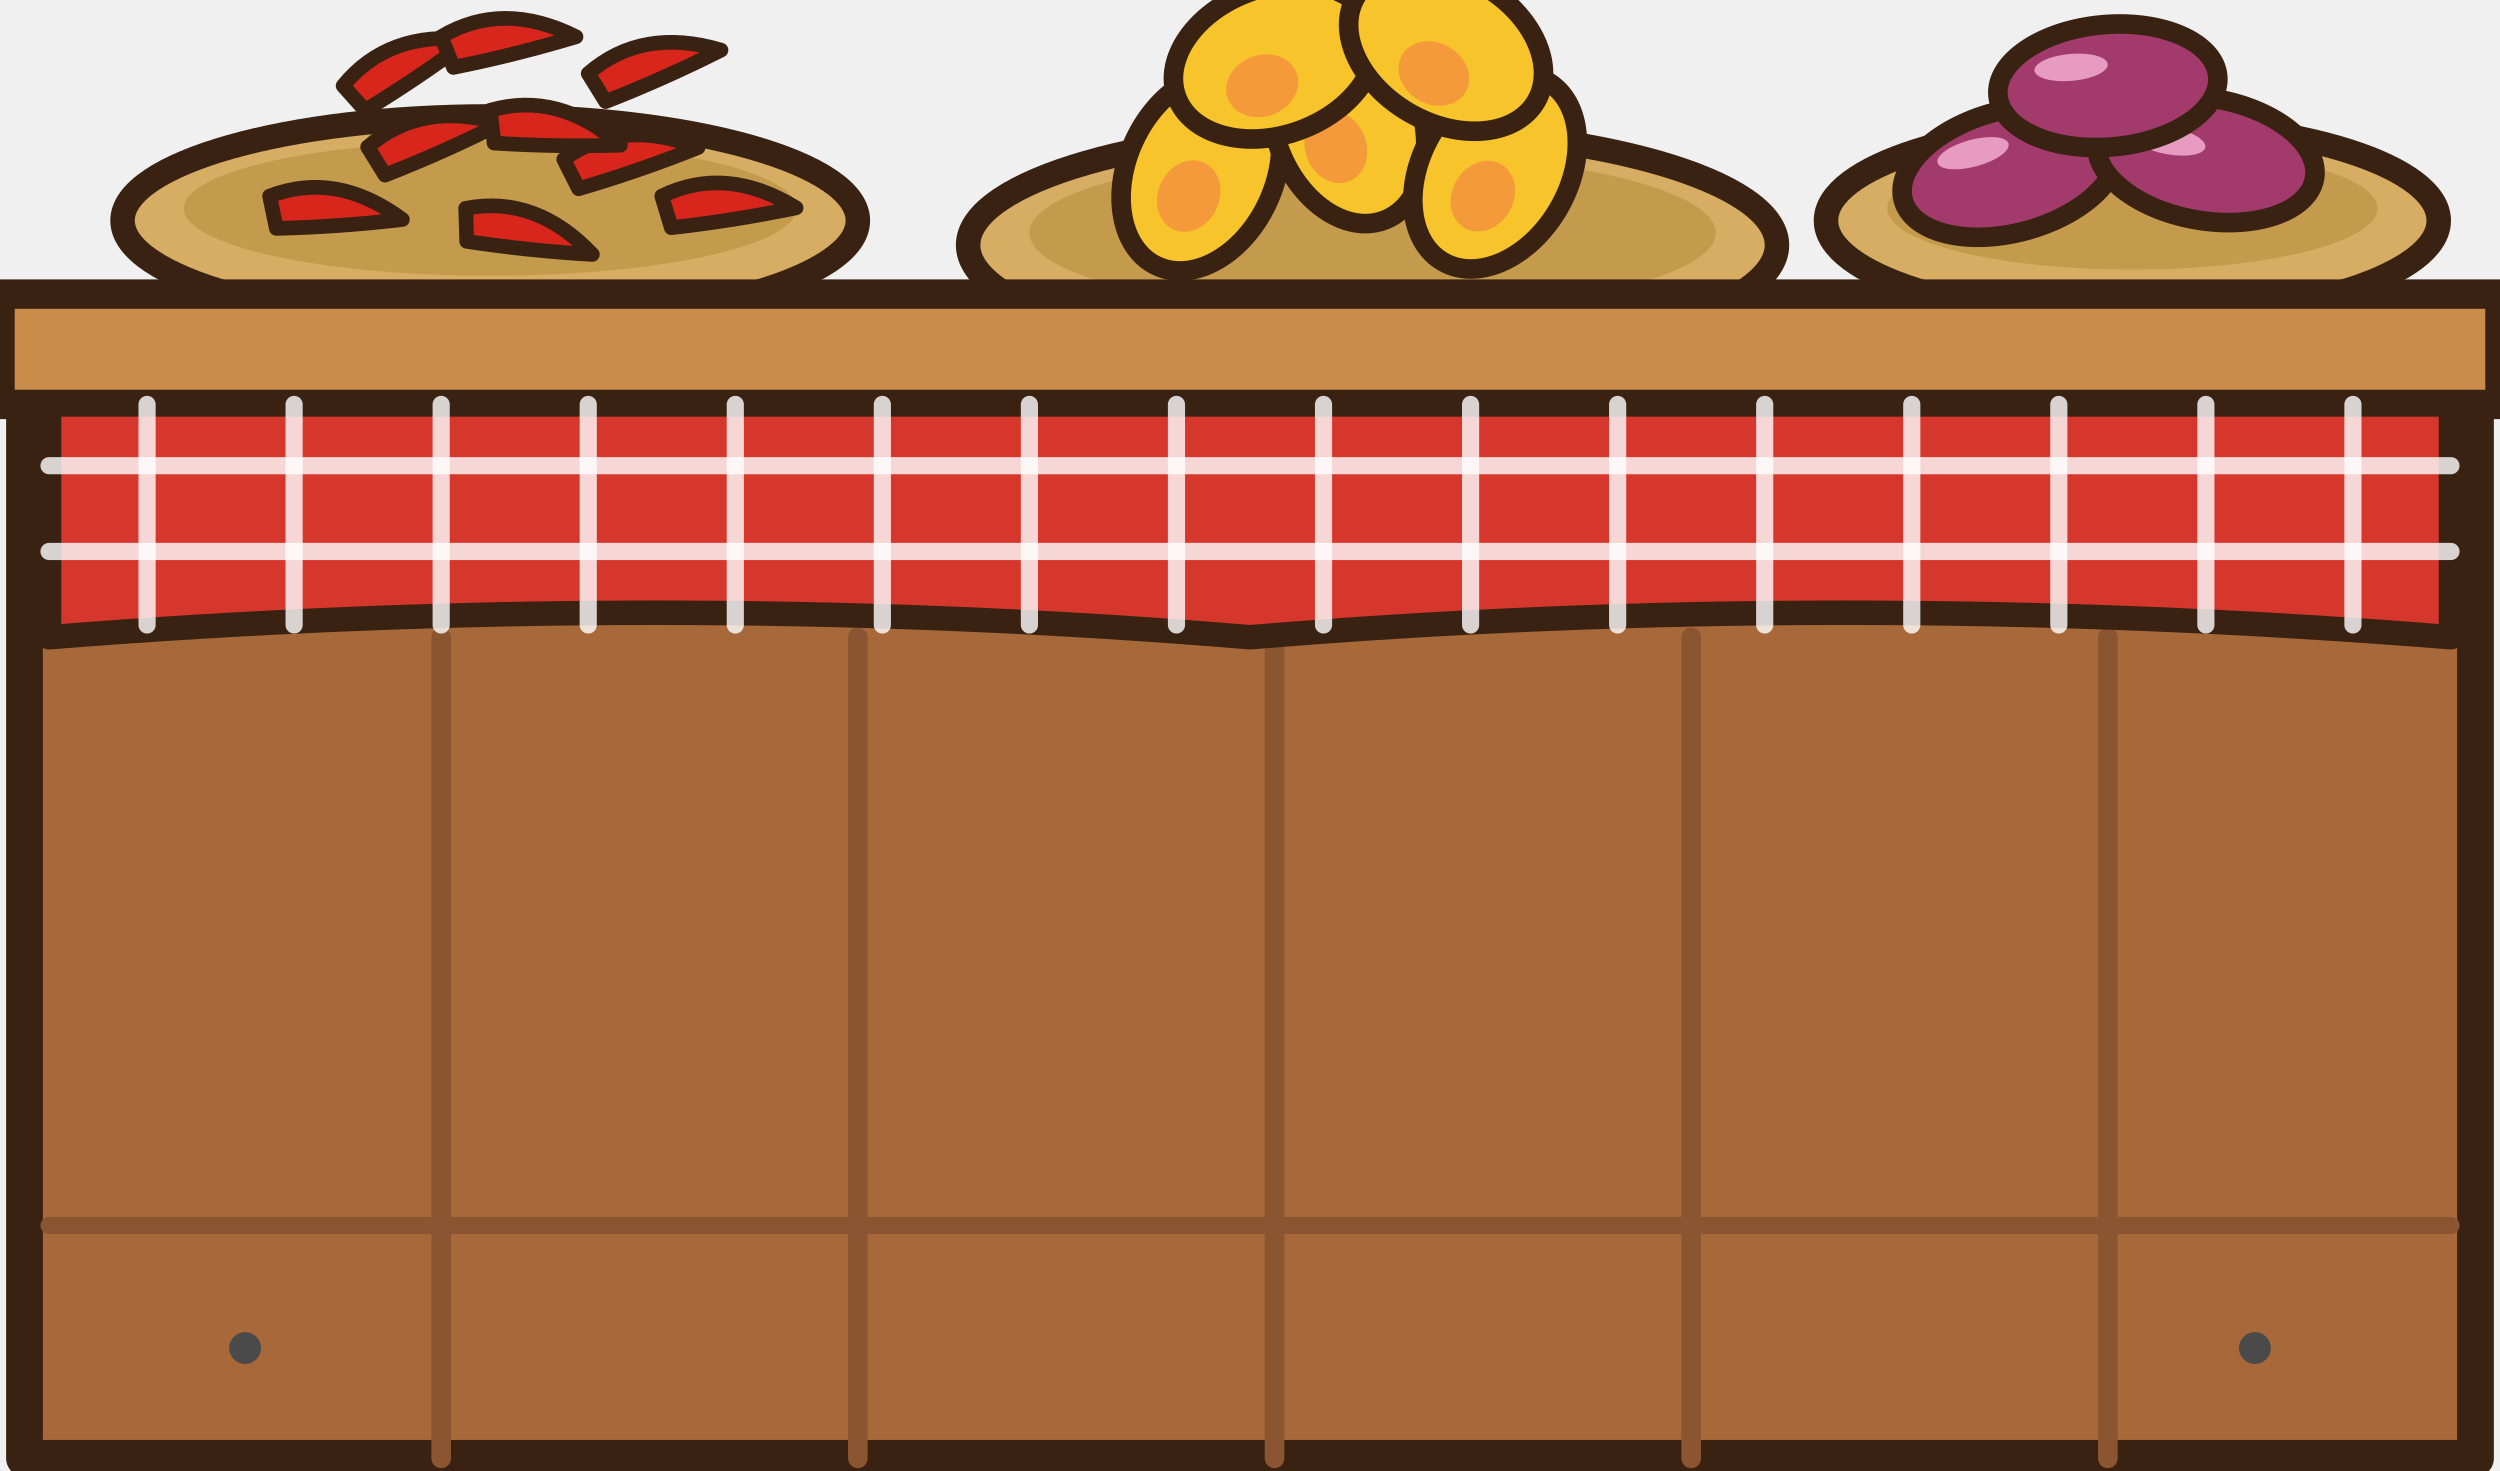
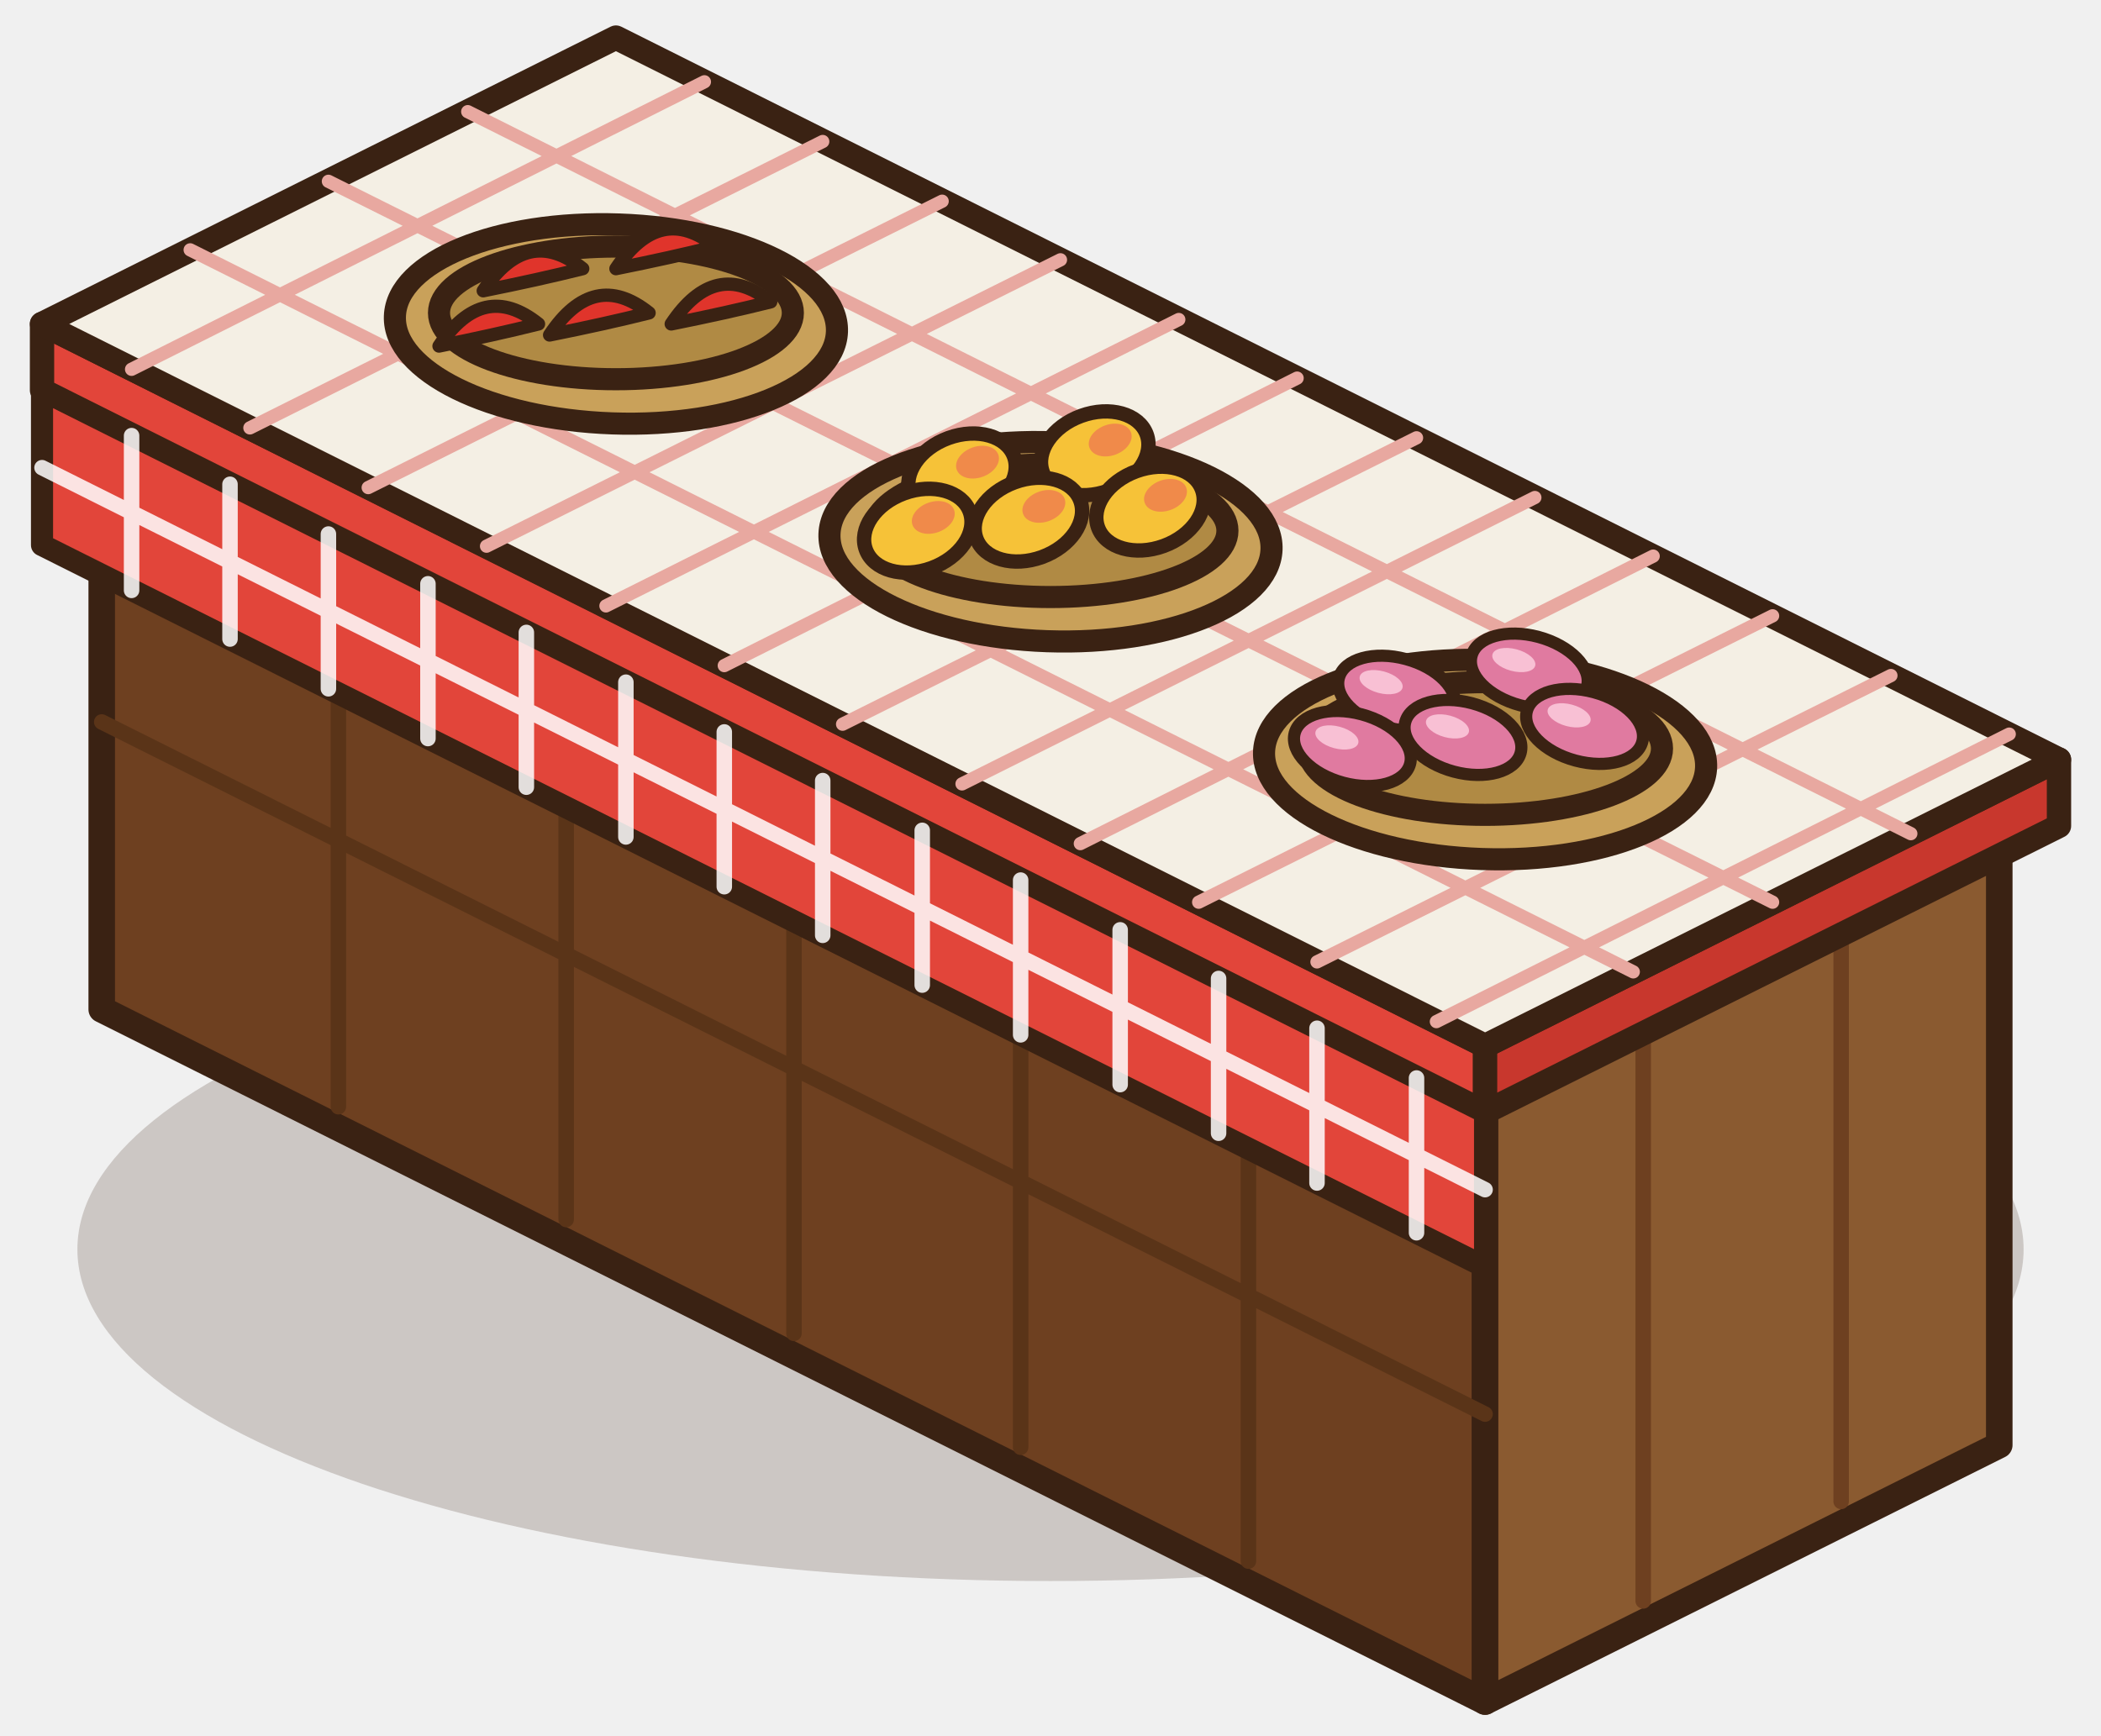
- <svg xmlns="http://www.w3.org/2000/svg" viewBox="0 0 204 120" width="204" height="120">
-   <g stroke-linejoin="round" stroke-linecap="round">
-     <ellipse cx="40" cy="18" rx="30" ry="8.5" fill="#d6ad62" stroke="#3a2213" stroke-width="2" />
-     <ellipse cx="40" cy="17" rx="25" ry="5.5" fill="#c49a4c" stroke="none" />
-     <ellipse cx="112" cy="20" rx="33" ry="9.5" fill="#d6ad62" stroke="#3a2213" stroke-width="2" />
-     <ellipse cx="112" cy="19" rx="28" ry="6.5" fill="#c49a4c" stroke="none" />
-     <ellipse cx="174" cy="18" rx="25" ry="8" fill="#d6ad62" stroke="#3a2213" stroke-width="2" />
-     <ellipse cx="174" cy="17" rx="20" ry="5" fill="#c49a4c" stroke="none" />
-     <path d="M0 0Q3 5 0 11Q-1.5 6 -2.5 1Z" fill="#d8261d" stroke="#3a2213" stroke-width="1.2" transform="translate(22 16) rotate(-80)" />
-     <path d="M0 0Q3 5 0 11Q-1.5 6 -2.5 1Z" fill="#d8261d" stroke="#3a2213" stroke-width="1.2" transform="translate(30 12) rotate(-100)" />
-     <path d="M0 0Q3 5 0 11Q-1.5 6 -2.5 1Z" fill="#d8261d" stroke="#3a2213" stroke-width="1.2" transform="translate(38 17) rotate(-70)" />
-     <path d="M0 0Q3 5 0 11Q-1.5 6 -2.5 1Z" fill="#d8261d" stroke="#3a2213" stroke-width="1.2" transform="translate(46 13) rotate(-95)" />
-     <path d="M0 0Q3 5 0 11Q-1.5 6 -2.5 1Z" fill="#d8261d" stroke="#3a2213" stroke-width="1.2" transform="translate(54 16) rotate(-85)" />
-     <path d="M0 0Q3 5 0 11Q-1.5 6 -2.5 1Z" fill="#d8261d" stroke="#3a2213" stroke-width="1.2" transform="translate(28 7) rotate(-110)" />
-     <path d="M0 0Q3 5 0 11Q-1.5 6 -2.5 1Z" fill="#d8261d" stroke="#3a2213" stroke-width="1.2" transform="translate(40 9) rotate(-75)" />
-     <path d="M0 0Q3 5 0 11Q-1.5 6 -2.5 1Z" fill="#d8261d" stroke="#3a2213" stroke-width="1.2" transform="translate(48 6) rotate(-100)" />
-     <path d="M0 0Q3 5 0 11Q-1.5 6 -2.5 1Z" fill="#d8261d" stroke="#3a2213" stroke-width="1.2" transform="translate(36 3) rotate(-90)" />
-     <ellipse cx="98" cy="14" rx="6" ry="8.5" fill="#f7c52b" stroke="#3a2213" stroke-width="1.6" transform="rotate(25 98 14)" />
-     <ellipse cx="97" cy="16" rx="2.5" ry="3" fill="#f59a3a" stroke="none" transform="rotate(25 97 16)" />
-     <ellipse cx="110" cy="10" rx="6" ry="8.5" fill="#f7c52b" stroke="#3a2213" stroke-width="1.6" transform="rotate(-20 110 10)" />
-     <ellipse cx="109" cy="12" rx="2.5" ry="3" fill="#f59a3a" stroke="none" transform="rotate(-20 109 12)" />
-     <ellipse cx="122" cy="14" rx="6" ry="8.5" fill="#f7c52b" stroke="#3a2213" stroke-width="1.6" transform="rotate(30 122 14)" />
-     <ellipse cx="121" cy="16" rx="2.5" ry="3" fill="#f59a3a" stroke="none" transform="rotate(30 121 16)" />
-     <ellipse cx="104" cy="5" rx="6" ry="8.5" fill="#f7c52b" stroke="#3a2213" stroke-width="1.6" transform="rotate(70 104 5)" />
-     <ellipse cx="103" cy="7" rx="2.5" ry="3" fill="#f59a3a" stroke="none" transform="rotate(70 103 7)" />
-     <ellipse cx="118" cy="4" rx="6" ry="8.5" fill="#f7c52b" stroke="#3a2213" stroke-width="1.6" transform="rotate(-60 118 4)" />
-     <ellipse cx="117" cy="6" rx="2.5" ry="3" fill="#f59a3a" stroke="none" transform="rotate(-60 117 6)" />
-     <ellipse cx="164" cy="14" rx="9" ry="5" fill="#a23b6c" stroke="#3a2213" stroke-width="1.6" transform="rotate(-15 164 14)" />
-     <ellipse cx="161" cy="12.5" rx="3" ry="1.1" fill="#e79bc0" stroke="none" transform="rotate(-15 161 12.5)" />
-     <ellipse cx="180" cy="13" rx="9" ry="5" fill="#a23b6c" stroke="#3a2213" stroke-width="1.6" transform="rotate(10 180 13)" />
-     <ellipse cx="177" cy="11.5" rx="3" ry="1.1" fill="#e79bc0" stroke="none" transform="rotate(10 177 11.5)" />
-     <ellipse cx="172" cy="7" rx="9" ry="5" fill="#a23b6c" stroke="#3a2213" stroke-width="1.6" transform="rotate(-5 172 7)" />
-     <ellipse cx="169" cy="5.5" rx="3" ry="1.1" fill="#e79bc0" stroke="none" transform="rotate(-5 169 5.5)" />
-     <path d="M2 32H202V119H2Z" fill="#a8693a" stroke="#3a2213" stroke-width="3" />
-     <path d="M36 52V119M70 52V119M104 52V119M138 52V119M172 52V119" fill="none" stroke="#8a5530" stroke-width="1.6" />
-     <path d="M0 24H204V33H0Z" fill="#c98c4a" stroke="#3a2213" stroke-width="2.4" />
-     <path d="M4 33H200V52Q150 48 102 52Q54 48 4 52Z" fill="#d6372c" stroke="#3a2213" stroke-width="2" />
-     <path d="M4 38H200M4 45H200" fill="none" stroke="#fff" stroke-width="1.4" opacity=".8" />
-     <path d="M12 33V51M24 33V51M36 33V51M48 33V51M60 33V51M72 33V51M84 33V51M96 33V51M108 33V51M120 33V51M132 33V51M144 33V51M156 33V51M168 33V51M180 33V51M192 33V51" fill="none" stroke="#fff" stroke-width="1.4" opacity=".8" />
-     <path d="M4 100H200" fill="none" stroke="#8a5530" stroke-width="1.4" />
-     <circle cx="20" cy="110" r="1.3" fill="#4a4a4a" stroke="none" />
-     <circle cx="184" cy="110" r="1.3" fill="#4a4a4a" stroke="none" />
+ <svg xmlns="http://www.w3.org/2000/svg" viewBox="0 0 190 157" width="190" height="157">
+   <g stroke-linejoin="round" stroke-linecap="round" transform="translate(-105 -89)">
+     <ellipse cx="200" cy="202" rx="88" ry="30" fill="#3a2213" stroke="none" opacity=".2" />
+     <path d="M114.2 180.3L239.3 242.9L239.3 186.9L114.2 124.3Z" fill="#6e4020" stroke="#3a2213" stroke-width="2.4" />
+     <path d="M239.3 242.9L285.8 219.7L285.8 163.7L239.3 186.9Z" fill="#8a5a30" stroke="#3a2213" stroke-width="2.4" />
+     <path d="M160.7 101.1L285.8 163.7L239.3 186.9L114.2 124.3Z" fill="#8a5a30" stroke="#3a2213" stroke-width="2.4" />
+     <path d="M135.6 189.1L135.6 137.1M156.2 199.3L156.2 147.3M176.8 209.6L176.8 157.6M197.3 219.9L197.3 167.9M217.9 230.2L217.9 178.2M114.2 154.3L239.3 216.9" fill="none" stroke="#5a3418" stroke-width="1.4" />
+     <path d="M271.5 224.8L271.5 172.8M253.6 233.8L253.6 181.8" fill="none" stroke="#6e4020" stroke-width="1.4" />
+     <path d="M108.8 124.3L239.3 189.6L239.3 183.6L108.8 118.3Z" fill="#e2453a" stroke="#3a2213" stroke-width="2.2" />
+     <path d="M239.3 189.6L291.2 163.7L291.2 157.7L239.3 183.6Z" fill="#c8372d" stroke="#3a2213" stroke-width="2.2" />
+     <path d="M160.7 92.4L291.2 157.7L239.3 183.6L108.8 118.3Z" fill="#f4efe4" stroke="#3a2213" stroke-width="2.2" />
+     <path d="M108.8 138.3L239.3 203.6L239.3 189.6L108.8 124.3Z" fill="#e2453a" stroke="#3a2213" stroke-width="2" />
+     <path d="M116.9 142.4L116.9 128.4M125.8 146.8L125.8 132.8M134.7 151.3L134.7 137.3M143.7 155.8L143.7 141.8M152.6 160.2L152.6 146.2M161.6 164.7L161.6 150.7M170.5 169.2L170.5 155.2M179.4 173.6L179.4 159.6M188.4 178.1L188.4 164.1M197.3 182.6L197.3 168.6M206.3 187.1L206.3 173.1M215.2 191.5L215.2 177.5M224.1 196L224.1 182M233.1 200.5L233.1 186.5M108.8 131.3L239.3 196.6" fill="none" stroke="#ffffff" stroke-width="1.4" opacity=".85" />
+     <path d="M168.7 96.4L116.9 122.4M179.4 101.8L127.6 127.7M190.2 107.2L138.3 133.1M200.9 112.5L149 138.4M211.6 117.9L159.8 143.8M222.3 123.2L170.5 149.2M233.1 128.6L181.2 154.5M243.8 134L192 159.9M254.5 139.3L202.7 165.3M265.3 144.7L213.4 170.6M276 150.1L224.1 176M286.7 155.4L234.9 181.4M147.3 99.1L277.8 164.4M134.7 105.4L265.3 170.6M122.2 111.6L252.7 176.9" fill="none" stroke="#e8a8a0" stroke-width="1.2" />
+     <ellipse cx="160.7" cy="118.3" rx="20" ry="9" fill="#c9a15a" stroke="#3a2213" stroke-width="2" transform="rotate(2 160.7 118.3)" />
+     <ellipse cx="160.7" cy="117.3" rx="16" ry="6" fill="#b08a44" stroke="#3a2213" stroke-width="2" />
+     <path d="M148.7 115.3q4 -6 9 -2q-4 1 -9 2Z" fill="#e0342b" stroke="#3a2213" stroke-width="1.2" />
+     <path d="M160.7 113.3q4 -6 9 -2q-4 1 -9 2Z" fill="#e0342b" stroke="#3a2213" stroke-width="1.2" />
+     <path d="M154.7 119.3q4 -6 9 -2q-4 1 -9 2Z" fill="#e0342b" stroke="#3a2213" stroke-width="1.2" />
+     <path d="M165.7 118.3q4 -6 9 -2q-4 1 -9 2Z" fill="#e0342b" stroke="#3a2213" stroke-width="1.2" />
+     <path d="M144.7 120.3q4 -6 9 -2q-4 1 -9 2Z" fill="#e0342b" stroke="#3a2213" stroke-width="1.2" />
+     <ellipse cx="200" cy="138" rx="20" ry="9" fill="#c9a15a" stroke="#3a2213" stroke-width="2" transform="rotate(2 200 138)" />
+     <ellipse cx="200" cy="137" rx="16" ry="6" fill="#b08a44" stroke="#3a2213" stroke-width="2" />
+     <ellipse cx="192" cy="132" rx="5" ry="3.6" fill="#f6c238" stroke="#3a2213" stroke-width="1.3" transform="rotate(-20 192 132)" />
+     <ellipse cx="193.4" cy="130.8" rx="2" ry="1.4" fill="#f08a4a" stroke="none" transform="rotate(-20 193.4 130.8)" />
+     <ellipse cx="204" cy="130" rx="5" ry="3.6" fill="#f6c238" stroke="#3a2213" stroke-width="1.3" transform="rotate(-20 204 130)" />
+     <ellipse cx="205.4" cy="128.8" rx="2" ry="1.4" fill="#f08a4a" stroke="none" transform="rotate(-20 205.4 128.8)" />
+     <ellipse cx="198" cy="136" rx="5" ry="3.6" fill="#f6c238" stroke="#3a2213" stroke-width="1.3" transform="rotate(-20 198 136)" />
+     <ellipse cx="199.4" cy="134.8" rx="2" ry="1.4" fill="#f08a4a" stroke="none" transform="rotate(-20 199.4 134.8)" />
+     <ellipse cx="209" cy="135" rx="5" ry="3.6" fill="#f6c238" stroke="#3a2213" stroke-width="1.3" transform="rotate(-20 209 135)" />
+     <ellipse cx="210.4" cy="133.8" rx="2" ry="1.4" fill="#f08a4a" stroke="none" transform="rotate(-20 210.4 133.8)" />
+     <ellipse cx="188" cy="137" rx="5" ry="3.6" fill="#f6c238" stroke="#3a2213" stroke-width="1.3" transform="rotate(-20 188 137)" />
+     <ellipse cx="189.4" cy="135.8" rx="2" ry="1.4" fill="#f08a4a" stroke="none" transform="rotate(-20 189.4 135.8)" />
+     <ellipse cx="239.3" cy="157.7" rx="20" ry="9" fill="#c9a15a" stroke="#3a2213" stroke-width="2" transform="rotate(2 239.3 157.7)" />
+     <ellipse cx="239.3" cy="156.7" rx="16" ry="6" fill="#b08a44" stroke="#3a2213" stroke-width="2" />
+     <ellipse cx="231.3" cy="151.7" rx="5.4" ry="3.2" fill="#e07aa0" stroke="#3a2213" stroke-width="1.1" transform="rotate(15 231.3 151.7)" />
+     <ellipse cx="229.9" cy="150.7" rx="2" ry="1" fill="#f8c0d4" stroke="none" transform="rotate(15 229.9 150.7)" />
+     <ellipse cx="243.3" cy="149.7" rx="5.4" ry="3.2" fill="#e07aa0" stroke="#3a2213" stroke-width="1.1" transform="rotate(15 243.3 149.7)" />
+     <ellipse cx="241.9" cy="148.7" rx="2" ry="1" fill="#f8c0d4" stroke="none" transform="rotate(15 241.9 148.7)" />
+     <ellipse cx="237.3" cy="155.7" rx="5.4" ry="3.2" fill="#e07aa0" stroke="#3a2213" stroke-width="1.1" transform="rotate(15 237.3 155.7)" />
+     <ellipse cx="235.9" cy="154.7" rx="2" ry="1" fill="#f8c0d4" stroke="none" transform="rotate(15 235.9 154.7)" />
+     <ellipse cx="248.3" cy="154.7" rx="5.4" ry="3.2" fill="#e07aa0" stroke="#3a2213" stroke-width="1.1" transform="rotate(15 248.3 154.7)" />
+     <ellipse cx="246.9" cy="153.7" rx="2" ry="1" fill="#f8c0d4" stroke="none" transform="rotate(15 246.9 153.7)" />
+     <ellipse cx="227.3" cy="156.7" rx="5.4" ry="3.2" fill="#e07aa0" stroke="#3a2213" stroke-width="1.1" transform="rotate(15 227.3 156.7)" />
+     <ellipse cx="225.9" cy="155.7" rx="2" ry="1" fill="#f8c0d4" stroke="none" transform="rotate(15 225.9 155.7)" />
  </g>
</svg>
